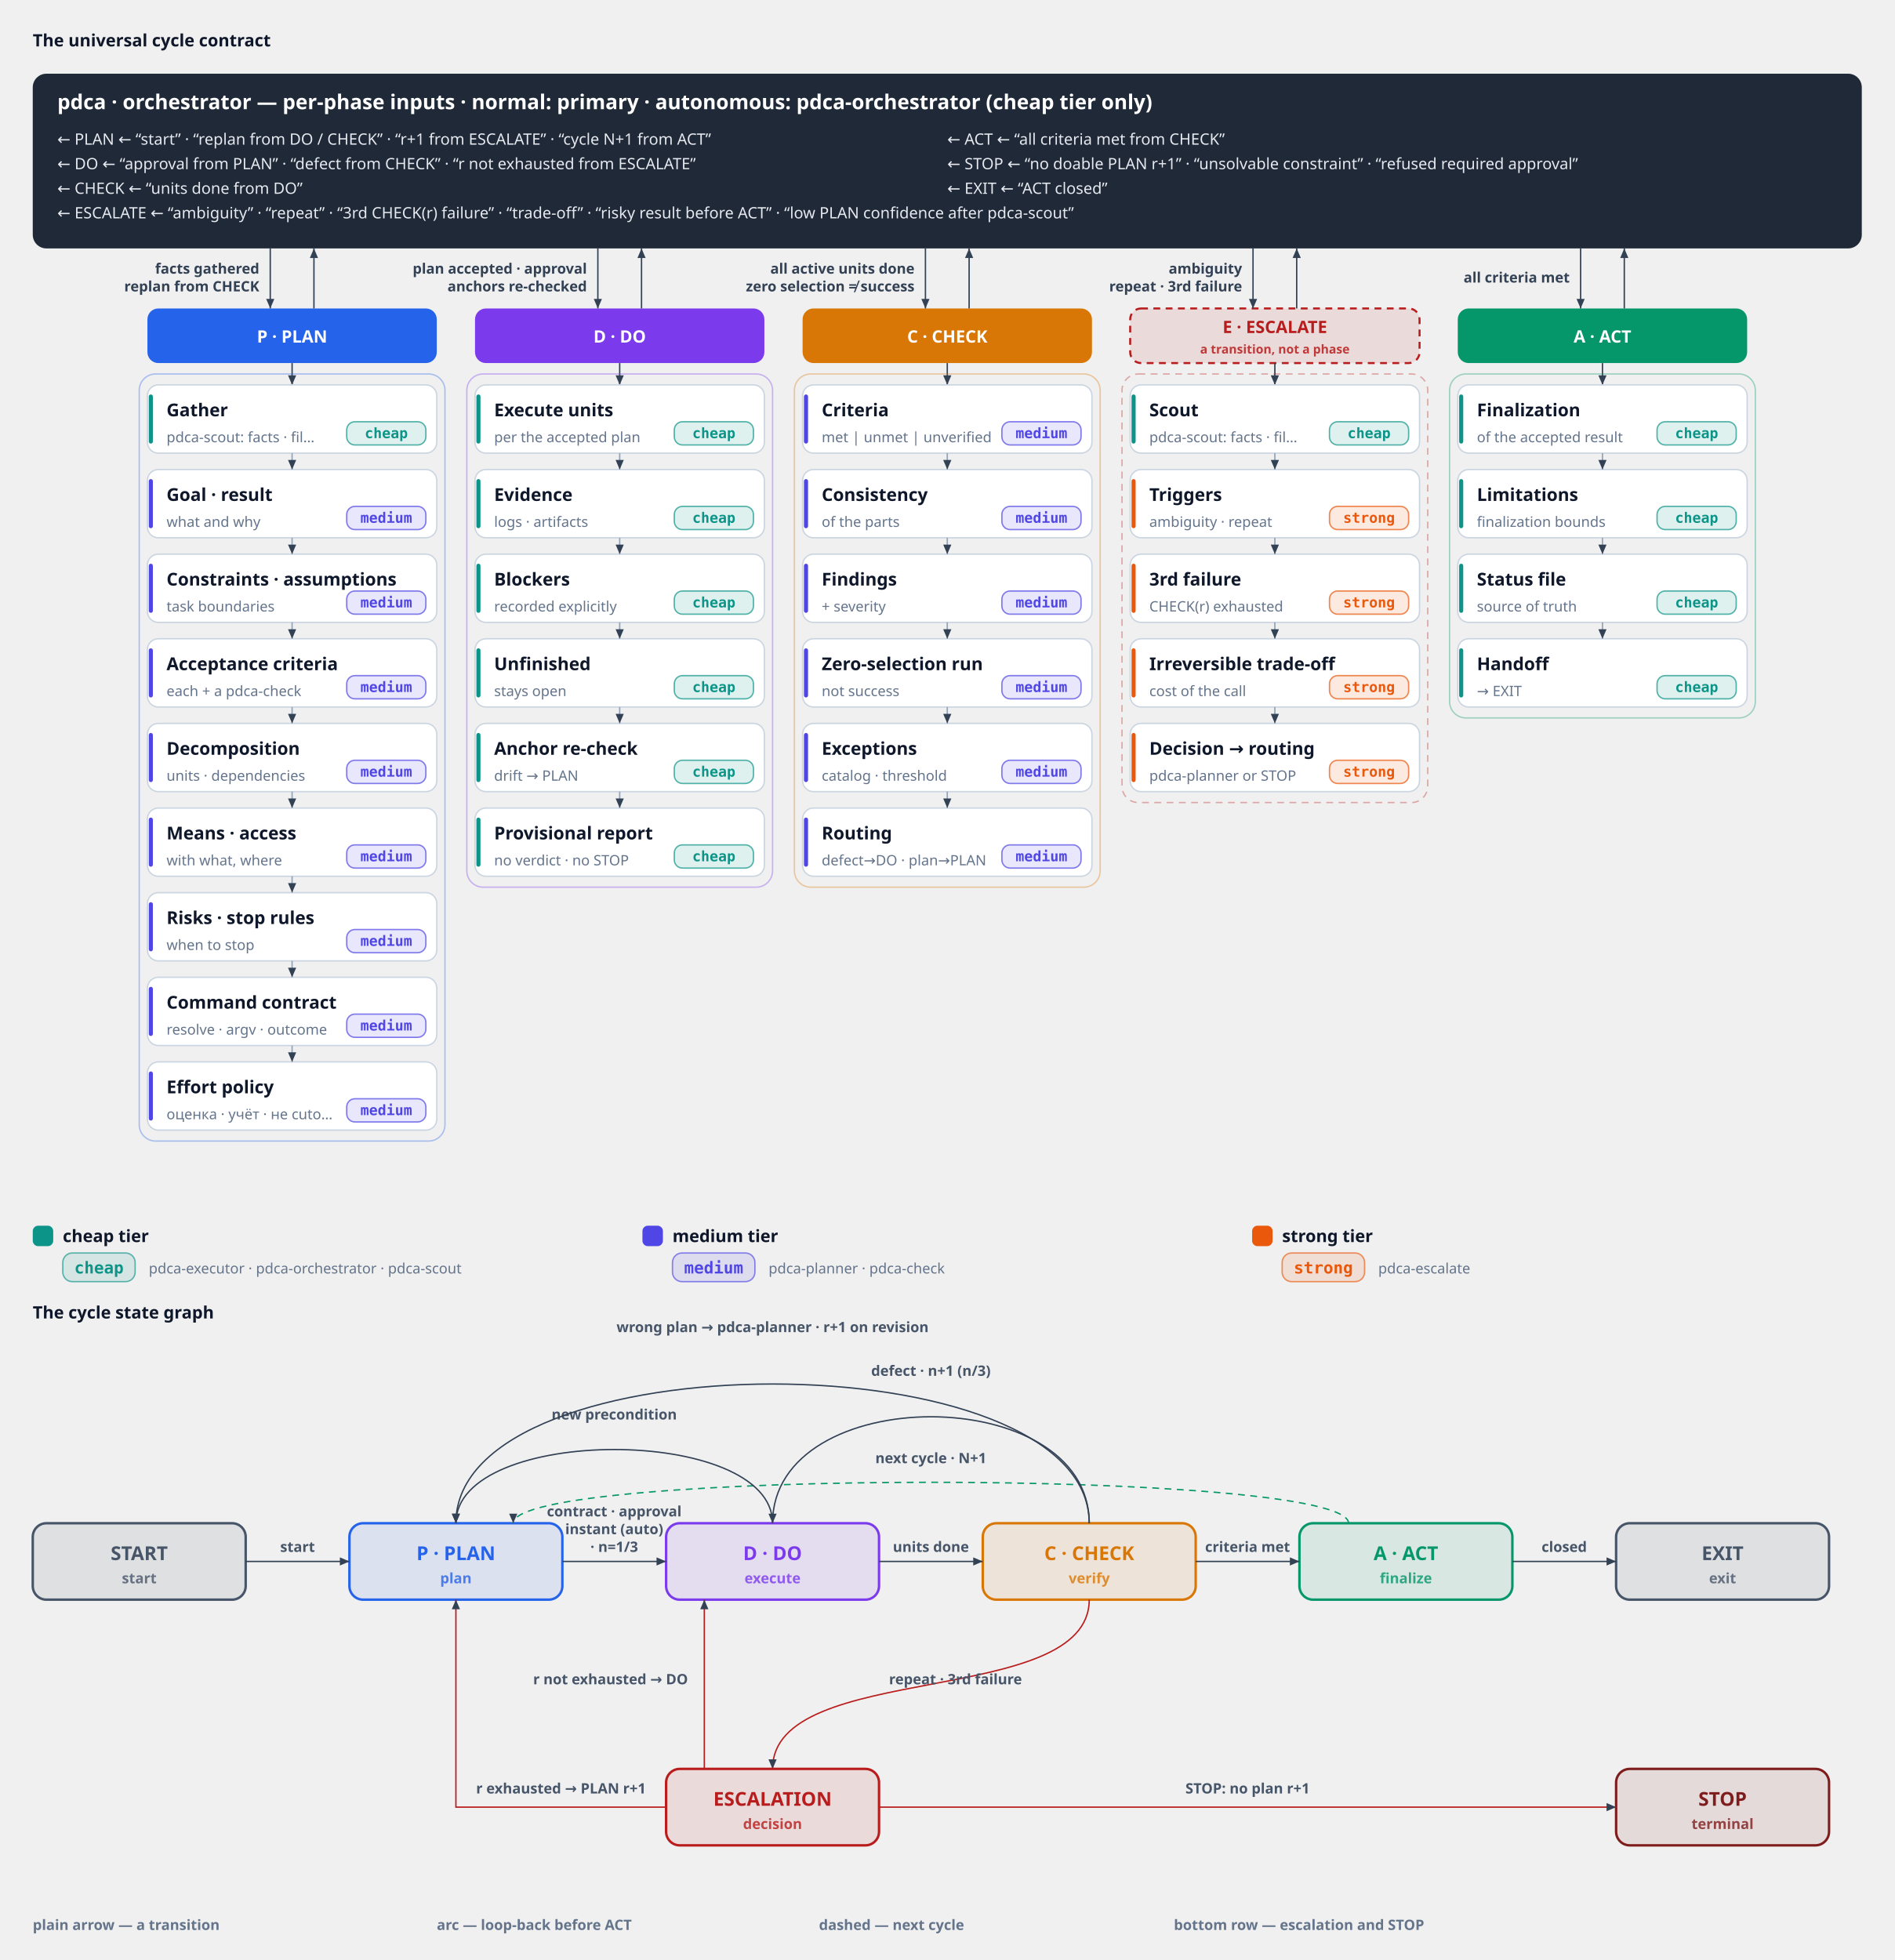
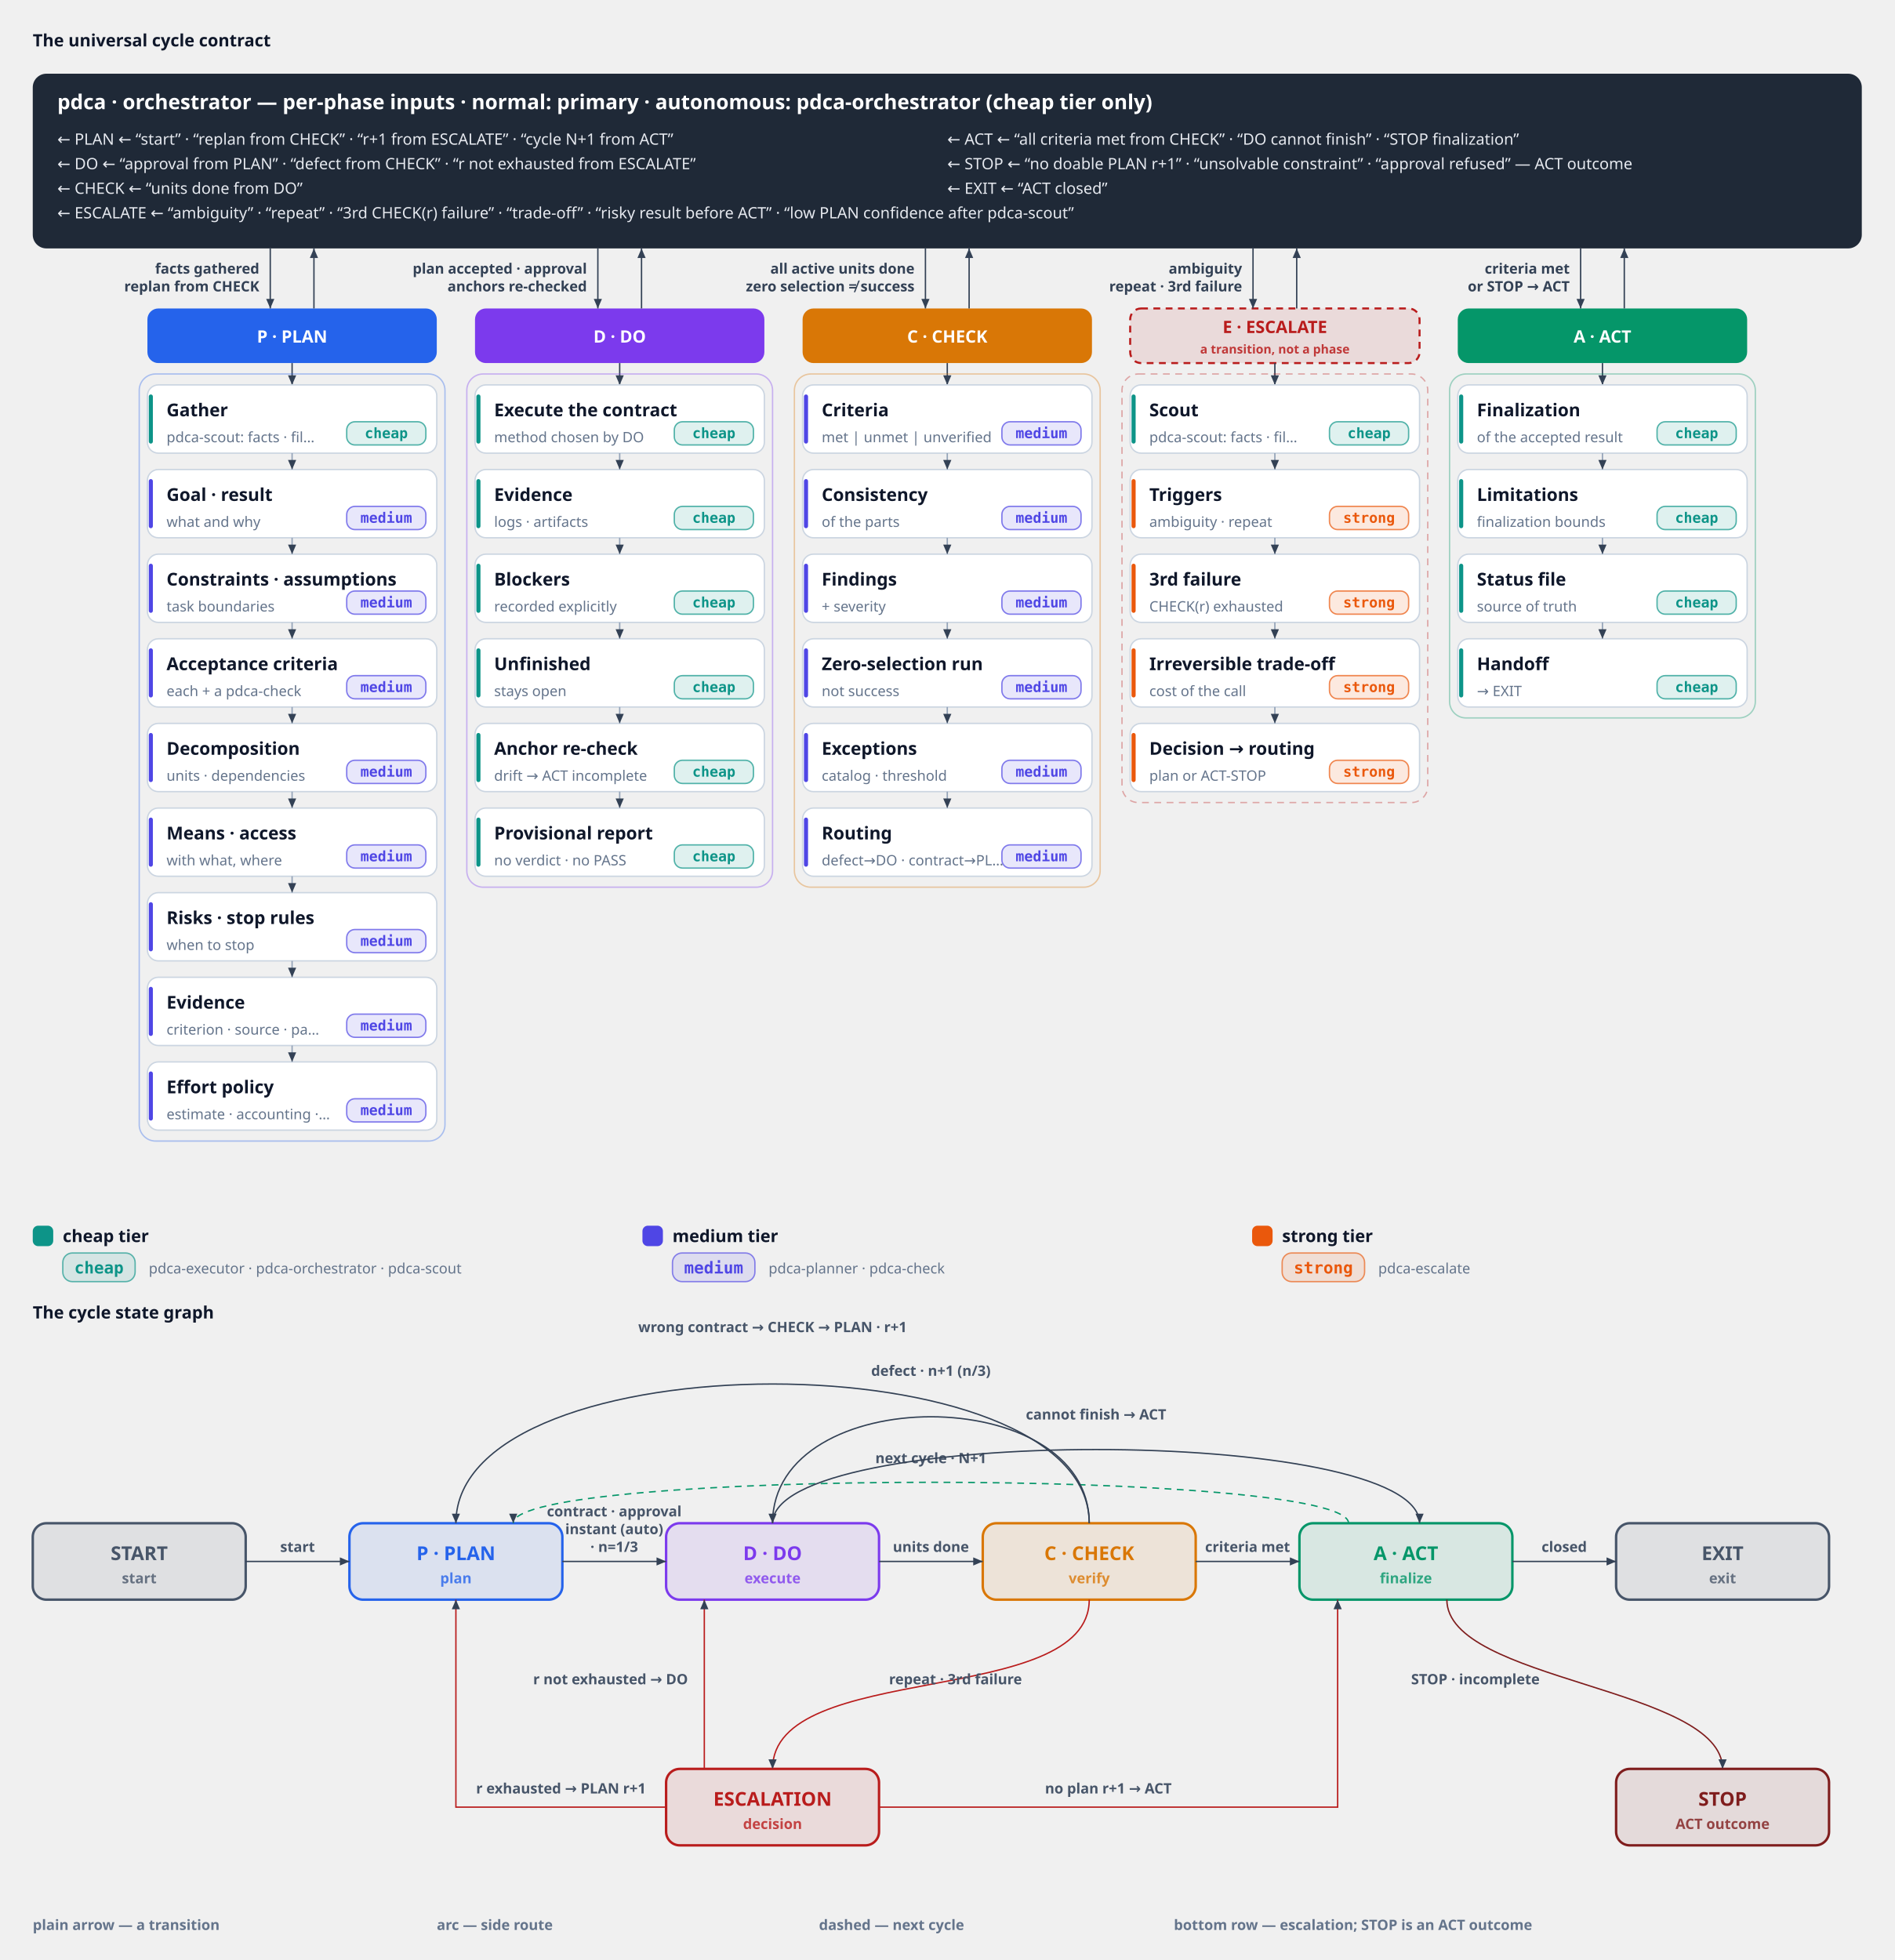
<svg xmlns="http://www.w3.org/2000/svg" viewBox="0 0 1388 1436" width="1388" height="1436" font-family="Segoe UI, system-ui, sans-serif" role="img">
  <defs>
    <marker id="arrow" markerWidth="9" markerHeight="9" refX="7" refY="3" orient="auto">
      <path d="M0,0 L7,3 L0,6 Z" fill="#334155" />
    </marker>
  </defs>
  <style>
.t{font-size:13px;font-weight:600;fill:#0f172a}
.s{font-size:10.5px;fill:#64748b}
.h{font-size:12.5px;font-weight:700;fill:#ffffff}
.h2{font-size:12.5px;font-weight:700}
.h3{font-size:9px;font-weight:600}
.g{font-size:10.5px;font-weight:600}
.band{fill:#1f2937}
.bt{fill:#ffffff;font-size:15px;font-weight:700}
.ol{fill:#e6e9ef;font-size:11.5px}
.lt{font-size:12.5px;font-weight:700;fill:#0f172a}
.ls{font-size:10.5px;fill:#64748b}
.lm{font-family:ui-monospace,Consolas,Menlo,monospace;font-size:12px;font-weight:700}
.bm{font-family:ui-monospace,Consolas,Menlo,monospace;font-size:10.5px;font-weight:700}
.st{font-size:14px;font-weight:700}
.ss{font-size:10.5px;font-weight:600}
</style>
  <text x="24" y="34" class="lt">The universal cycle contract</text>
  <rect x="24" y="54" width="1340" height="128" rx="10" class="band" />
  <text x="42" y="80" class="bt">pdca · orchestrator — per-phase inputs · normal: primary · autonomous: pdca-orchestrator (cheap tier only)</text>
-   <text x="42" y="106" class="ol">← PLAN ← “start” · “replan from DO / CHECK” · “r+1 from ESCALATE” · “cycle N+1 from ACT”</text>
+   <text x="42" y="106" class="ol">← PLAN ← “start” · “replan from CHECK” · “r+1 from ESCALATE” · “cycle N+1 from ACT”</text>
  <text x="42" y="124" class="ol">← DO ← “approval from PLAN” · “defect from CHECK” · “r not exhausted from ESCALATE”</text>
  <text x="42" y="142" class="ol">← CHECK ← “units done from DO”</text>
  <text x="42" y="160" class="ol">← ESCALATE ← “ambiguity” · “repeat” · “3rd CHECK(r) failure” · “trade-off” · “risky result before ACT” · “low PLAN confidence after pdca-scout”</text>
-   <text x="694.0" y="106" class="ol">← ACT ← “all criteria met from CHECK”</text>
-   <text x="694.0" y="124" class="ol">← STOP ← “no doable PLAN r+1” · “unsolvable constraint” · “refused required approval”</text>
+   <text x="694.0" y="106" class="ol">← ACT ← “all criteria met from CHECK” · “DO cannot finish” · “STOP finalization”</text>
+   <text x="694.0" y="124" class="ol">← STOP ← “no doable PLAN r+1” · “unsolvable constraint” · “approval refused” — ACT outcome</text>
  <text x="694.0" y="142" class="ol">← EXIT ← “ACT closed”</text>
  <rect x="108.0" y="226" width="212" height="40" rx="8" fill="#2563eb" />
  <text x="214.0" y="251.0" class="h" fill="#ffffff" text-anchor="middle">P · PLAN</text>
  <polyline points="214.0,266 214.0,282" fill="none" stroke="#334155" marker-end="url(#arrow)" />
  <rect x="108.0" y="282" width="212" height="50" rx="8" fill="#ffffff" stroke="#cbd5e1" stroke-width="1" />
  <rect x="109.0" y="289" width="3" height="36" rx="1.5" fill="#0d9488" />
  <rect x="254.0" y="309" width="58" height="17" rx="6" fill="#0d9488" fill-opacity="0.13" stroke="#0d9488" stroke-opacity="0.7" />
  <text x="283.0" y="321.0" class="bm" fill="#0d9488" text-anchor="middle">cheap</text>
  <text x="122.0" y="305" class="t">Gather</text>
  <text x="122.0" y="324" class="s">pdca-scout: facts · fil…</text>
  <rect x="108.0" y="344" width="212" height="50" rx="8" fill="#ffffff" stroke="#cbd5e1" stroke-width="1" />
  <rect x="109.0" y="351" width="3" height="36" rx="1.5" fill="#4f46e5" />
  <rect x="254.0" y="371" width="58" height="17" rx="6" fill="#4f46e5" fill-opacity="0.13" stroke="#4f46e5" stroke-opacity="0.7" />
  <text x="283.0" y="383.0" class="bm" fill="#4f46e5" text-anchor="middle">medium</text>
  <text x="122.0" y="367" class="t">Goal · result</text>
  <text x="122.0" y="386" class="s">what and why</text>
  <rect x="108.0" y="406" width="212" height="50" rx="8" fill="#ffffff" stroke="#cbd5e1" stroke-width="1" />
  <rect x="109.0" y="413" width="3" height="36" rx="1.5" fill="#4f46e5" />
  <rect x="254.0" y="433" width="58" height="17" rx="6" fill="#4f46e5" fill-opacity="0.13" stroke="#4f46e5" stroke-opacity="0.7" />
  <text x="283.0" y="445.0" class="bm" fill="#4f46e5" text-anchor="middle">medium</text>
  <text x="122.0" y="429" class="t">Constraints · assumptions</text>
  <text x="122.0" y="448" class="s">task boundaries</text>
  <rect x="108.0" y="468" width="212" height="50" rx="8" fill="#ffffff" stroke="#cbd5e1" stroke-width="1" />
  <rect x="109.0" y="475" width="3" height="36" rx="1.5" fill="#4f46e5" />
  <rect x="254.0" y="495" width="58" height="17" rx="6" fill="#4f46e5" fill-opacity="0.13" stroke="#4f46e5" stroke-opacity="0.7" />
  <text x="283.0" y="507.0" class="bm" fill="#4f46e5" text-anchor="middle">medium</text>
  <text x="122.0" y="491" class="t">Acceptance criteria</text>
  <text x="122.0" y="510" class="s">each + a pdca-check</text>
  <rect x="108.0" y="530" width="212" height="50" rx="8" fill="#ffffff" stroke="#cbd5e1" stroke-width="1" />
  <rect x="109.0" y="537" width="3" height="36" rx="1.5" fill="#4f46e5" />
  <rect x="254.0" y="557" width="58" height="17" rx="6" fill="#4f46e5" fill-opacity="0.13" stroke="#4f46e5" stroke-opacity="0.7" />
  <text x="283.0" y="569.0" class="bm" fill="#4f46e5" text-anchor="middle">medium</text>
  <text x="122.0" y="553" class="t">Decomposition</text>
  <text x="122.0" y="572" class="s">units · dependencies</text>
  <rect x="108.0" y="592" width="212" height="50" rx="8" fill="#ffffff" stroke="#cbd5e1" stroke-width="1" />
  <rect x="109.0" y="599" width="3" height="36" rx="1.5" fill="#4f46e5" />
  <rect x="254.0" y="619" width="58" height="17" rx="6" fill="#4f46e5" fill-opacity="0.13" stroke="#4f46e5" stroke-opacity="0.7" />
  <text x="283.0" y="631.0" class="bm" fill="#4f46e5" text-anchor="middle">medium</text>
  <text x="122.0" y="615" class="t">Means · access</text>
  <text x="122.0" y="634" class="s">with what, where</text>
  <rect x="108.0" y="654" width="212" height="50" rx="8" fill="#ffffff" stroke="#cbd5e1" stroke-width="1" />
  <rect x="109.0" y="661" width="3" height="36" rx="1.5" fill="#4f46e5" />
  <rect x="254.0" y="681" width="58" height="17" rx="6" fill="#4f46e5" fill-opacity="0.13" stroke="#4f46e5" stroke-opacity="0.7" />
  <text x="283.0" y="693.0" class="bm" fill="#4f46e5" text-anchor="middle">medium</text>
  <text x="122.0" y="677" class="t">Risks · stop rules</text>
  <text x="122.0" y="696" class="s">when to stop</text>
  <rect x="108.0" y="716" width="212" height="50" rx="8" fill="#ffffff" stroke="#cbd5e1" stroke-width="1" />
  <rect x="109.0" y="723" width="3" height="36" rx="1.5" fill="#4f46e5" />
  <rect x="254.0" y="743" width="58" height="17" rx="6" fill="#4f46e5" fill-opacity="0.13" stroke="#4f46e5" stroke-opacity="0.7" />
  <text x="283.0" y="755.0" class="bm" fill="#4f46e5" text-anchor="middle">medium</text>
-   <text x="122.0" y="739" class="t">Command contract</text>
-   <text x="122.0" y="758" class="s">resolve · argv · outcome</text>
+   <text x="122.0" y="739" class="t">Evidence</text>
+   <text x="122.0" y="758" class="s">criterion · source · pa…</text>
  <rect x="108.0" y="778" width="212" height="50" rx="8" fill="#ffffff" stroke="#cbd5e1" stroke-width="1" />
  <rect x="109.0" y="785" width="3" height="36" rx="1.5" fill="#4f46e5" />
  <rect x="254.0" y="805" width="58" height="17" rx="6" fill="#4f46e5" fill-opacity="0.13" stroke="#4f46e5" stroke-opacity="0.7" />
  <text x="283.0" y="817.0" class="bm" fill="#4f46e5" text-anchor="middle">medium</text>
  <text x="122.0" y="801" class="t">Effort policy</text>
-   <text x="122.0" y="820" class="s">оценка · учёт · не cuto…</text>
+   <text x="122.0" y="820" class="s">estimate · accounting ·…</text>
  <polyline points="214.0,332 214.0,344" fill="none" stroke="#94a3b8" marker-end="url(#arrow)" />
  <polyline points="214.0,394 214.0,406" fill="none" stroke="#94a3b8" marker-end="url(#arrow)" />
  <polyline points="214.0,456 214.0,468" fill="none" stroke="#94a3b8" marker-end="url(#arrow)" />
  <polyline points="214.0,518 214.0,530" fill="none" stroke="#94a3b8" marker-end="url(#arrow)" />
  <polyline points="214.0,580 214.0,592" fill="none" stroke="#94a3b8" marker-end="url(#arrow)" />
  <polyline points="214.0,642 214.0,654" fill="none" stroke="#94a3b8" marker-end="url(#arrow)" />
  <polyline points="214.0,704 214.0,716" fill="none" stroke="#94a3b8" marker-end="url(#arrow)" />
  <polyline points="214.0,766 214.0,778" fill="none" stroke="#94a3b8" marker-end="url(#arrow)" />
  <rect x="102.0" y="274" width="224" height="562" rx="12" fill="none" stroke="#2563eb" stroke-opacity="0.35" stroke-width="1" />
  <rect x="348.0" y="226" width="212" height="40" rx="8" fill="#7c3aed" />
  <text x="454.0" y="251.0" class="h" fill="#ffffff" text-anchor="middle">D · DO</text>
  <polyline points="454.0,266 454.0,282" fill="none" stroke="#334155" marker-end="url(#arrow)" />
  <rect x="348.0" y="282" width="212" height="50" rx="8" fill="#ffffff" stroke="#cbd5e1" stroke-width="1" />
  <rect x="349.0" y="289" width="3" height="36" rx="1.5" fill="#0d9488" />
  <rect x="494.0" y="309" width="58" height="17" rx="6" fill="#0d9488" fill-opacity="0.13" stroke="#0d9488" stroke-opacity="0.7" />
  <text x="523.0" y="321.0" class="bm" fill="#0d9488" text-anchor="middle">cheap</text>
-   <text x="362.0" y="305" class="t">Execute units</text>
-   <text x="362.0" y="324" class="s">per the accepted plan</text>
+   <text x="362.0" y="305" class="t">Execute the contract</text>
+   <text x="362.0" y="324" class="s">method chosen by DO</text>
  <rect x="348.0" y="344" width="212" height="50" rx="8" fill="#ffffff" stroke="#cbd5e1" stroke-width="1" />
  <rect x="349.0" y="351" width="3" height="36" rx="1.5" fill="#0d9488" />
  <rect x="494.0" y="371" width="58" height="17" rx="6" fill="#0d9488" fill-opacity="0.13" stroke="#0d9488" stroke-opacity="0.7" />
  <text x="523.0" y="383.0" class="bm" fill="#0d9488" text-anchor="middle">cheap</text>
  <text x="362.0" y="367" class="t">Evidence</text>
  <text x="362.0" y="386" class="s">logs · artifacts</text>
  <rect x="348.0" y="406" width="212" height="50" rx="8" fill="#ffffff" stroke="#cbd5e1" stroke-width="1" />
  <rect x="349.0" y="413" width="3" height="36" rx="1.5" fill="#0d9488" />
  <rect x="494.0" y="433" width="58" height="17" rx="6" fill="#0d9488" fill-opacity="0.13" stroke="#0d9488" stroke-opacity="0.7" />
  <text x="523.0" y="445.0" class="bm" fill="#0d9488" text-anchor="middle">cheap</text>
  <text x="362.0" y="429" class="t">Blockers</text>
  <text x="362.0" y="448" class="s">recorded explicitly</text>
  <rect x="348.0" y="468" width="212" height="50" rx="8" fill="#ffffff" stroke="#cbd5e1" stroke-width="1" />
  <rect x="349.0" y="475" width="3" height="36" rx="1.5" fill="#0d9488" />
  <rect x="494.0" y="495" width="58" height="17" rx="6" fill="#0d9488" fill-opacity="0.13" stroke="#0d9488" stroke-opacity="0.7" />
  <text x="523.0" y="507.0" class="bm" fill="#0d9488" text-anchor="middle">cheap</text>
  <text x="362.0" y="491" class="t">Unfinished</text>
  <text x="362.0" y="510" class="s">stays open</text>
  <rect x="348.0" y="530" width="212" height="50" rx="8" fill="#ffffff" stroke="#cbd5e1" stroke-width="1" />
  <rect x="349.0" y="537" width="3" height="36" rx="1.5" fill="#0d9488" />
  <rect x="494.0" y="557" width="58" height="17" rx="6" fill="#0d9488" fill-opacity="0.13" stroke="#0d9488" stroke-opacity="0.7" />
  <text x="523.0" y="569.0" class="bm" fill="#0d9488" text-anchor="middle">cheap</text>
  <text x="362.0" y="553" class="t">Anchor re-check</text>
-   <text x="362.0" y="572" class="s">drift → PLAN</text>
+   <text x="362.0" y="572" class="s">drift → ACT incomplete</text>
  <rect x="348.0" y="592" width="212" height="50" rx="8" fill="#ffffff" stroke="#cbd5e1" stroke-width="1" />
  <rect x="349.0" y="599" width="3" height="36" rx="1.5" fill="#0d9488" />
  <rect x="494.0" y="619" width="58" height="17" rx="6" fill="#0d9488" fill-opacity="0.13" stroke="#0d9488" stroke-opacity="0.7" />
  <text x="523.0" y="631.0" class="bm" fill="#0d9488" text-anchor="middle">cheap</text>
  <text x="362.0" y="615" class="t">Provisional report</text>
-   <text x="362.0" y="634" class="s">no verdict · no STOP</text>
+   <text x="362.0" y="634" class="s">no verdict · no PASS</text>
  <polyline points="454.0,332 454.0,344" fill="none" stroke="#94a3b8" marker-end="url(#arrow)" />
  <polyline points="454.0,394 454.0,406" fill="none" stroke="#94a3b8" marker-end="url(#arrow)" />
  <polyline points="454.0,456 454.0,468" fill="none" stroke="#94a3b8" marker-end="url(#arrow)" />
  <polyline points="454.0,518 454.0,530" fill="none" stroke="#94a3b8" marker-end="url(#arrow)" />
  <polyline points="454.0,580 454.0,592" fill="none" stroke="#94a3b8" marker-end="url(#arrow)" />
  <rect x="342.0" y="274" width="224" height="376" rx="12" fill="none" stroke="#7c3aed" stroke-opacity="0.35" stroke-width="1" />
  <rect x="588.0" y="226" width="212" height="40" rx="8" fill="#d97706" />
  <text x="694.0" y="251.0" class="h" fill="#ffffff" text-anchor="middle">C · CHECK</text>
  <polyline points="694.0,266 694.0,282" fill="none" stroke="#334155" marker-end="url(#arrow)" />
  <rect x="588.0" y="282" width="212" height="50" rx="8" fill="#ffffff" stroke="#cbd5e1" stroke-width="1" />
  <rect x="589.0" y="289" width="3" height="36" rx="1.5" fill="#4f46e5" />
  <rect x="734.0" y="309" width="58" height="17" rx="6" fill="#4f46e5" fill-opacity="0.13" stroke="#4f46e5" stroke-opacity="0.7" />
  <text x="763.0" y="321.0" class="bm" fill="#4f46e5" text-anchor="middle">medium</text>
  <text x="602.0" y="305" class="t">Criteria</text>
  <text x="602.0" y="324" class="s">met | unmet | unverified</text>
  <rect x="588.0" y="344" width="212" height="50" rx="8" fill="#ffffff" stroke="#cbd5e1" stroke-width="1" />
  <rect x="589.0" y="351" width="3" height="36" rx="1.5" fill="#4f46e5" />
  <rect x="734.0" y="371" width="58" height="17" rx="6" fill="#4f46e5" fill-opacity="0.13" stroke="#4f46e5" stroke-opacity="0.7" />
  <text x="763.0" y="383.0" class="bm" fill="#4f46e5" text-anchor="middle">medium</text>
  <text x="602.0" y="367" class="t">Consistency</text>
  <text x="602.0" y="386" class="s">of the parts</text>
  <rect x="588.0" y="406" width="212" height="50" rx="8" fill="#ffffff" stroke="#cbd5e1" stroke-width="1" />
  <rect x="589.0" y="413" width="3" height="36" rx="1.5" fill="#4f46e5" />
  <rect x="734.0" y="433" width="58" height="17" rx="6" fill="#4f46e5" fill-opacity="0.13" stroke="#4f46e5" stroke-opacity="0.7" />
  <text x="763.0" y="445.0" class="bm" fill="#4f46e5" text-anchor="middle">medium</text>
  <text x="602.0" y="429" class="t">Findings</text>
  <text x="602.0" y="448" class="s">+ severity</text>
  <rect x="588.0" y="468" width="212" height="50" rx="8" fill="#ffffff" stroke="#cbd5e1" stroke-width="1" />
  <rect x="589.0" y="475" width="3" height="36" rx="1.5" fill="#4f46e5" />
  <rect x="734.0" y="495" width="58" height="17" rx="6" fill="#4f46e5" fill-opacity="0.13" stroke="#4f46e5" stroke-opacity="0.7" />
  <text x="763.0" y="507.0" class="bm" fill="#4f46e5" text-anchor="middle">medium</text>
  <text x="602.0" y="491" class="t">Zero-selection run</text>
  <text x="602.0" y="510" class="s">not success</text>
  <rect x="588.0" y="530" width="212" height="50" rx="8" fill="#ffffff" stroke="#cbd5e1" stroke-width="1" />
  <rect x="589.0" y="537" width="3" height="36" rx="1.5" fill="#4f46e5" />
  <rect x="734.0" y="557" width="58" height="17" rx="6" fill="#4f46e5" fill-opacity="0.13" stroke="#4f46e5" stroke-opacity="0.7" />
  <text x="763.0" y="569.0" class="bm" fill="#4f46e5" text-anchor="middle">medium</text>
  <text x="602.0" y="553" class="t">Exceptions</text>
  <text x="602.0" y="572" class="s">catalog · threshold</text>
  <rect x="588.0" y="592" width="212" height="50" rx="8" fill="#ffffff" stroke="#cbd5e1" stroke-width="1" />
  <rect x="589.0" y="599" width="3" height="36" rx="1.5" fill="#4f46e5" />
  <rect x="734.0" y="619" width="58" height="17" rx="6" fill="#4f46e5" fill-opacity="0.13" stroke="#4f46e5" stroke-opacity="0.7" />
  <text x="763.0" y="631.0" class="bm" fill="#4f46e5" text-anchor="middle">medium</text>
  <text x="602.0" y="615" class="t">Routing</text>
-   <text x="602.0" y="634" class="s">defect→DO · plan→PLAN</text>
+   <text x="602.0" y="634" class="s">defect→DO · contract→PL…</text>
  <polyline points="694.0,332 694.0,344" fill="none" stroke="#94a3b8" marker-end="url(#arrow)" />
  <polyline points="694.0,394 694.0,406" fill="none" stroke="#94a3b8" marker-end="url(#arrow)" />
  <polyline points="694.0,456 694.0,468" fill="none" stroke="#94a3b8" marker-end="url(#arrow)" />
  <polyline points="694.0,518 694.0,530" fill="none" stroke="#94a3b8" marker-end="url(#arrow)" />
  <polyline points="694.0,580 694.0,592" fill="none" stroke="#94a3b8" marker-end="url(#arrow)" />
  <rect x="582.0" y="274" width="224" height="376" rx="12" fill="none" stroke="#d97706" stroke-opacity="0.35" stroke-width="1" />
  <rect x="828.0" y="226" width="212" height="40" rx="8" fill="#b91c1c" fill-opacity="0.10" stroke="#b91c1c" stroke-width="1.5" stroke-dasharray="5,4" />
  <text x="934.0" y="244.0" class="h2" fill="#b91c1c" text-anchor="middle">E · ESCALATE</text>
  <text x="934.0" y="259.0" class="h3" fill="#b91c1c" opacity="0.85" text-anchor="middle">a transition, not a phase</text>
  <polyline points="934.0,266 934.0,282" fill="none" stroke="#334155" marker-end="url(#arrow)" />
  <rect x="828.0" y="282" width="212" height="50" rx="8" fill="#ffffff" stroke="#cbd5e1" stroke-width="1" />
  <rect x="829.0" y="289" width="3" height="36" rx="1.5" fill="#0d9488" />
  <rect x="974.0" y="309" width="58" height="17" rx="6" fill="#0d9488" fill-opacity="0.13" stroke="#0d9488" stroke-opacity="0.7" />
  <text x="1003.0" y="321.0" class="bm" fill="#0d9488" text-anchor="middle">cheap</text>
  <text x="842.0" y="305" class="t">Scout</text>
  <text x="842.0" y="324" class="s">pdca-scout: facts · fil…</text>
  <rect x="828.0" y="344" width="212" height="50" rx="8" fill="#ffffff" stroke="#cbd5e1" stroke-width="1" />
  <rect x="829.0" y="351" width="3" height="36" rx="1.5" fill="#ea580c" />
  <rect x="974.0" y="371" width="58" height="17" rx="6" fill="#ea580c" fill-opacity="0.13" stroke="#ea580c" stroke-opacity="0.7" />
  <text x="1003.0" y="383.0" class="bm" fill="#ea580c" text-anchor="middle">strong</text>
  <text x="842.0" y="367" class="t">Triggers</text>
  <text x="842.0" y="386" class="s">ambiguity · repeat</text>
  <rect x="828.0" y="406" width="212" height="50" rx="8" fill="#ffffff" stroke="#cbd5e1" stroke-width="1" />
  <rect x="829.0" y="413" width="3" height="36" rx="1.5" fill="#ea580c" />
  <rect x="974.0" y="433" width="58" height="17" rx="6" fill="#ea580c" fill-opacity="0.13" stroke="#ea580c" stroke-opacity="0.7" />
  <text x="1003.0" y="445.0" class="bm" fill="#ea580c" text-anchor="middle">strong</text>
  <text x="842.0" y="429" class="t">3rd failure</text>
  <text x="842.0" y="448" class="s">CHECK(r) exhausted</text>
  <rect x="828.0" y="468" width="212" height="50" rx="8" fill="#ffffff" stroke="#cbd5e1" stroke-width="1" />
  <rect x="829.0" y="475" width="3" height="36" rx="1.5" fill="#ea580c" />
  <rect x="974.0" y="495" width="58" height="17" rx="6" fill="#ea580c" fill-opacity="0.13" stroke="#ea580c" stroke-opacity="0.7" />
  <text x="1003.0" y="507.0" class="bm" fill="#ea580c" text-anchor="middle">strong</text>
  <text x="842.0" y="491" class="t">Irreversible trade-off</text>
  <text x="842.0" y="510" class="s">cost of the call</text>
  <rect x="828.0" y="530" width="212" height="50" rx="8" fill="#ffffff" stroke="#cbd5e1" stroke-width="1" />
  <rect x="829.0" y="537" width="3" height="36" rx="1.5" fill="#ea580c" />
  <rect x="974.0" y="557" width="58" height="17" rx="6" fill="#ea580c" fill-opacity="0.13" stroke="#ea580c" stroke-opacity="0.7" />
  <text x="1003.0" y="569.0" class="bm" fill="#ea580c" text-anchor="middle">strong</text>
  <text x="842.0" y="553" class="t">Decision → routing</text>
-   <text x="842.0" y="572" class="s">pdca-planner or STOP</text>
+   <text x="842.0" y="572" class="s">plan or ACT-STOP</text>
  <polyline points="934.0,332 934.0,344" fill="none" stroke="#94a3b8" marker-end="url(#arrow)" />
  <polyline points="934.0,394 934.0,406" fill="none" stroke="#94a3b8" marker-end="url(#arrow)" />
  <polyline points="934.0,456 934.0,468" fill="none" stroke="#94a3b8" marker-end="url(#arrow)" />
  <polyline points="934.0,518 934.0,530" fill="none" stroke="#94a3b8" marker-end="url(#arrow)" />
  <rect x="822.0" y="274" width="224" height="314" rx="12" fill="none" stroke="#b91c1c" stroke-opacity="0.35" stroke-width="1" stroke-dasharray="5,4" />
  <rect x="1068.0" y="226" width="212" height="40" rx="8" fill="#059669" />
  <text x="1174.0" y="251.0" class="h" fill="#ffffff" text-anchor="middle">A · ACT</text>
  <polyline points="1174.0,266 1174.0,282" fill="none" stroke="#334155" marker-end="url(#arrow)" />
  <rect x="1068.0" y="282" width="212" height="50" rx="8" fill="#ffffff" stroke="#cbd5e1" stroke-width="1" />
  <rect x="1069.0" y="289" width="3" height="36" rx="1.5" fill="#0d9488" />
  <rect x="1214.0" y="309" width="58" height="17" rx="6" fill="#0d9488" fill-opacity="0.13" stroke="#0d9488" stroke-opacity="0.7" />
  <text x="1243.0" y="321.0" class="bm" fill="#0d9488" text-anchor="middle">cheap</text>
  <text x="1082.0" y="305" class="t">Finalization</text>
  <text x="1082.0" y="324" class="s">of the accepted result</text>
  <rect x="1068.0" y="344" width="212" height="50" rx="8" fill="#ffffff" stroke="#cbd5e1" stroke-width="1" />
  <rect x="1069.0" y="351" width="3" height="36" rx="1.5" fill="#0d9488" />
  <rect x="1214.0" y="371" width="58" height="17" rx="6" fill="#0d9488" fill-opacity="0.13" stroke="#0d9488" stroke-opacity="0.7" />
  <text x="1243.0" y="383.0" class="bm" fill="#0d9488" text-anchor="middle">cheap</text>
  <text x="1082.0" y="367" class="t">Limitations</text>
  <text x="1082.0" y="386" class="s">finalization bounds</text>
  <rect x="1068.0" y="406" width="212" height="50" rx="8" fill="#ffffff" stroke="#cbd5e1" stroke-width="1" />
  <rect x="1069.0" y="413" width="3" height="36" rx="1.5" fill="#0d9488" />
  <rect x="1214.0" y="433" width="58" height="17" rx="6" fill="#0d9488" fill-opacity="0.13" stroke="#0d9488" stroke-opacity="0.7" />
  <text x="1243.0" y="445.0" class="bm" fill="#0d9488" text-anchor="middle">cheap</text>
  <text x="1082.0" y="429" class="t">Status file</text>
  <text x="1082.0" y="448" class="s">source of truth</text>
  <rect x="1068.0" y="468" width="212" height="50" rx="8" fill="#ffffff" stroke="#cbd5e1" stroke-width="1" />
  <rect x="1069.0" y="475" width="3" height="36" rx="1.5" fill="#0d9488" />
  <rect x="1214.0" y="495" width="58" height="17" rx="6" fill="#0d9488" fill-opacity="0.13" stroke="#0d9488" stroke-opacity="0.7" />
  <text x="1243.0" y="507.0" class="bm" fill="#0d9488" text-anchor="middle">cheap</text>
  <text x="1082.0" y="491" class="t">Handoff</text>
  <text x="1082.0" y="510" class="s">→ EXIT</text>
  <polyline points="1174.0,332 1174.0,344" fill="none" stroke="#94a3b8" marker-end="url(#arrow)" />
  <polyline points="1174.0,394 1174.0,406" fill="none" stroke="#94a3b8" marker-end="url(#arrow)" />
  <polyline points="1174.0,456 1174.0,468" fill="none" stroke="#94a3b8" marker-end="url(#arrow)" />
  <rect x="1062.0" y="274" width="224" height="252" rx="12" fill="none" stroke="#059669" stroke-opacity="0.35" stroke-width="1" />
  <polyline points="198.0,182 198.0,226" fill="none" stroke="#334155" data-edge-id="dispatch_p" marker-end="url(#arrow)" />
  <text x="190.0" y="200.5" class="g" fill="#334155" text-anchor="end">facts gathered</text>
  <text x="190.0" y="213.5" class="g" fill="#334155" text-anchor="end">replan from CHECK</text>
  <polyline points="230.0,226 230.0,182" fill="none" stroke="#334155" data-edge-id="return_p" marker-end="url(#arrow)" />
  <polyline points="438.0,182 438.0,226" fill="none" stroke="#334155" data-edge-id="dispatch_d" marker-end="url(#arrow)" />
  <text x="430.0" y="200.5" class="g" fill="#334155" text-anchor="end">plan accepted · approval</text>
  <text x="430.0" y="213.5" class="g" fill="#334155" text-anchor="end">anchors re-checked</text>
  <polyline points="470.0,226 470.0,182" fill="none" stroke="#334155" data-edge-id="return_d" marker-end="url(#arrow)" />
  <polyline points="678.0,182 678.0,226" fill="none" stroke="#334155" data-edge-id="dispatch_c" marker-end="url(#arrow)" />
  <text x="670.0" y="200.5" class="g" fill="#334155" text-anchor="end">all active units done</text>
  <text x="670.0" y="213.5" class="g" fill="#334155" text-anchor="end">zero selection ≠ success</text>
  <polyline points="710.0,226 710.0,182" fill="none" stroke="#334155" data-edge-id="return_c" marker-end="url(#arrow)" />
  <polyline points="918.0,182 918.0,226" fill="none" stroke="#334155" data-edge-id="dispatch_e" marker-end="url(#arrow)" />
  <text x="910.0" y="200.5" class="g" fill="#334155" text-anchor="end">ambiguity</text>
  <text x="910.0" y="213.5" class="g" fill="#334155" text-anchor="end">repeat · 3rd failure</text>
  <polyline points="950.0,226 950.0,182" fill="none" stroke="#334155" data-edge-id="return_e" marker-end="url(#arrow)" />
  <polyline points="1158.0,182 1158.0,226" fill="none" stroke="#334155" data-edge-id="dispatch_a" marker-end="url(#arrow)" />
-   <text x="1150.0" y="207.0" class="g" fill="#334155" text-anchor="end">all criteria met</text>
+   <text x="1150.0" y="200.5" class="g" fill="#334155" text-anchor="end">criteria met</text>
+   <text x="1150.0" y="213.5" class="g" fill="#334155" text-anchor="end">or STOP → ACT</text>
  <polyline points="1190.0,226 1190.0,182" fill="none" stroke="#334155" data-edge-id="return_a" marker-end="url(#arrow)" />
  <rect x="24.0" y="898" width="15" height="15" rx="4" fill="#0d9488" />
  <text x="46.0" y="910" class="lt">cheap tier</text>
  <rect x="46.0" y="918" width="53.0" height="21" rx="7" fill="#0d9488" fill-opacity="0.12" stroke="#0d9488" stroke-opacity="0.65" />
  <text x="72.5" y="933" class="lm" fill="#0d9488" text-anchor="middle">cheap</text>
  <text x="109.0" y="933" class="ls">pdca-executor · pdca-orchestrator · pdca-scout</text>
  <rect x="470.667" y="898" width="15" height="15" rx="4" fill="#4f46e5" />
  <text x="492.667" y="910" class="lt">medium tier</text>
  <rect x="492.667" y="918" width="60.4" height="21" rx="7" fill="#4f46e5" fill-opacity="0.12" stroke="#4f46e5" stroke-opacity="0.65" />
  <text x="522.867" y="933" class="lm" fill="#4f46e5" text-anchor="middle">medium</text>
  <text x="563.067" y="933" class="ls">pdca-planner · pdca-check</text>
  <rect x="917.333" y="898" width="15" height="15" rx="4" fill="#ea580c" />
  <text x="939.333" y="910" class="lt">strong tier</text>
  <rect x="939.333" y="918" width="60.4" height="21" rx="7" fill="#ea580c" fill-opacity="0.12" stroke="#ea580c" stroke-opacity="0.65" />
  <text x="969.533" y="933" class="lm" fill="#ea580c" text-anchor="middle">strong</text>
  <text x="1009.733" y="933" class="ls">pdca-escalate</text>
  <text x="24" y="966" class="lt">The cycle state graph</text>
  <rect x="24" y="1116" width="156" height="56" rx="10" fill="#475569" fill-opacity="0.10" stroke="#475569" stroke-width="1.8" data-node-id="START" />
  <text x="102.0" y="1143.0" class="st" fill="#475569" text-anchor="middle">START</text>
  <text x="102.0" y="1160.0" class="ss" fill="#475569" text-anchor="middle" opacity="0.8">start</text>
  <rect x="256" y="1116" width="156" height="56" rx="10" fill="#2563eb" fill-opacity="0.10" stroke="#2563eb" stroke-width="1.8" data-node-id="PLAN" />
  <text x="334.0" y="1143.0" class="st" fill="#2563eb" text-anchor="middle">P · PLAN</text>
  <text x="334.0" y="1160.0" class="ss" fill="#2563eb" text-anchor="middle" opacity="0.8">plan</text>
  <rect x="488" y="1116" width="156" height="56" rx="10" fill="#7c3aed" fill-opacity="0.10" stroke="#7c3aed" stroke-width="1.8" data-node-id="DO" />
  <text x="566.0" y="1143.0" class="st" fill="#7c3aed" text-anchor="middle">D · DO</text>
  <text x="566.0" y="1160.0" class="ss" fill="#7c3aed" text-anchor="middle" opacity="0.8">execute</text>
  <rect x="720" y="1116" width="156" height="56" rx="10" fill="#d97706" fill-opacity="0.10" stroke="#d97706" stroke-width="1.8" data-node-id="CHECK" />
  <text x="798.0" y="1143.0" class="st" fill="#d97706" text-anchor="middle">C · CHECK</text>
  <text x="798.0" y="1160.0" class="ss" fill="#d97706" text-anchor="middle" opacity="0.8">verify</text>
  <rect x="952" y="1116" width="156" height="56" rx="10" fill="#059669" fill-opacity="0.10" stroke="#059669" stroke-width="1.8" data-node-id="ACT" />
  <text x="1030.0" y="1143.0" class="st" fill="#059669" text-anchor="middle">A · ACT</text>
  <text x="1030.0" y="1160.0" class="ss" fill="#059669" text-anchor="middle" opacity="0.8">finalize</text>
  <rect x="1184" y="1116" width="156" height="56" rx="10" fill="#475569" fill-opacity="0.10" stroke="#475569" stroke-width="1.8" data-node-id="EXIT" />
  <text x="1262.0" y="1143.0" class="st" fill="#475569" text-anchor="middle">EXIT</text>
  <text x="1262.0" y="1160.0" class="ss" fill="#475569" text-anchor="middle" opacity="0.8">exit</text>
  <polyline points="180,1144.0 256,1144.0" fill="none" stroke="#334155" data-edge-id="start_plan" marker-end="url(#arrow)" />
  <text x="218.0" y="1137.0" class="g" fill="#475569" text-anchor="middle">start</text>
  <polyline points="412,1144.0 488,1144.0" fill="none" stroke="#334155" data-edge-id="plan_do" marker-end="url(#arrow)" />
  <text x="450.0" y="1111.0" class="g" fill="#475569" text-anchor="middle">contract · approval</text>
  <text x="450.0" y="1124.0" class="g" fill="#475569" text-anchor="middle">instant (auto)</text>
  <text x="450.0" y="1137.0" class="g" fill="#475569" text-anchor="middle">· n=1/3</text>
  <polyline points="644,1144.0 720,1144.0" fill="none" stroke="#334155" data-edge-id="do_check" marker-end="url(#arrow)" />
  <text x="682.0" y="1137.0" class="g" fill="#475569" text-anchor="middle">units done</text>
  <polyline points="876,1144.0 952,1144.0" fill="none" stroke="#334155" data-edge-id="check_act" marker-end="url(#arrow)" />
  <text x="914.0" y="1137.0" class="g" fill="#475569" text-anchor="middle">criteria met</text>
  <polyline points="1108,1144.0 1184,1144.0" fill="none" stroke="#334155" data-edge-id="act_exit" marker-end="url(#arrow)" />
  <text x="1146.0" y="1137.0" class="g" fill="#475569" text-anchor="middle">closed</text>
  <path d="M988,1116 C988,1076 376,1076 376,1116" fill="none" stroke="#059669" stroke-dasharray="5,4" data-edge-id="act_plan" marker-end="url(#arrow)" />
  <text x="682" y="1072" class="g" fill="#475569" text-anchor="middle">next cycle · N+1</text>
-   <path d="M566,1116 C566,1044 334,1044 334,1116" fill="none" stroke="#334155" data-edge-id="do_plan_blocker" marker-end="url(#arrow)" />
-   <text x="450" y="1040" class="g" fill="#475569" text-anchor="middle">new precondition</text>
+   <path d="M566,1116 C566,1044 1040,1044 1040,1116" fill="none" stroke="#334155" data-edge-id="do_act_incomplete" marker-end="url(#arrow)" />
+   <text x="803" y="1040" class="g" fill="#475569" text-anchor="middle">cannot finish → ACT</text>
  <path d="M798,1116 C798,1012 566,1012 566,1116" fill="none" stroke="#334155" data-edge-id="check_do_defect" marker-end="url(#arrow)" />
  <text x="682" y="1008" class="g" fill="#475569" text-anchor="middle">defect · n+1 (n/3)</text>
  <path d="M798,1116 C798,980 334,980 334,1116" fill="none" stroke="#334155" data-edge-id="check_plan_replan" marker-end="url(#arrow)" />
-   <text x="566" y="976" class="g" fill="#475569" text-anchor="middle">wrong plan → pdca-planner · r+1 on revision</text>
+   <text x="566" y="976" class="g" fill="#475569" text-anchor="middle">wrong contract → CHECK → PLAN · r+1</text>
  <rect x="488" y="1296" width="156" height="56" rx="10" fill="#b91c1c" fill-opacity="0.10" stroke="#b91c1c" stroke-width="1.8" data-node-id="ESCALATE" />
  <text x="566.0" y="1323.0" class="st" fill="#b91c1c" text-anchor="middle">ESCALATION</text>
  <text x="566.0" y="1340.0" class="ss" fill="#b91c1c" text-anchor="middle" opacity="0.8">decision</text>
  <rect x="1184" y="1296" width="156" height="56" rx="10" fill="#7f1d1d" fill-opacity="0.10" stroke="#7f1d1d" stroke-width="1.8" data-node-id="STOP" />
  <text x="1262.0" y="1323.0" class="st" fill="#7f1d1d" text-anchor="middle">STOP</text>
-   <text x="1262.0" y="1340.0" class="ss" fill="#7f1d1d" text-anchor="middle" opacity="0.8">terminal</text>
+   <text x="1262.0" y="1340.0" class="ss" fill="#7f1d1d" text-anchor="middle" opacity="0.8">ACT outcome</text>
  <path d="M798,1172 C798,1252 566,1216 566,1296" fill="none" stroke="#b91c1c" data-edge-id="check_escalate" marker-end="url(#arrow)" />
  <text x="700" y="1234.0" class="g" fill="#475569" text-anchor="middle">repeat · 3rd failure</text>
  <polyline points="516,1296 516,1172" fill="none" stroke="#b91c1c" data-edge-id="escalate_do" marker-end="url(#arrow)" />
  <text x="504" y="1234.0" class="g" fill="#475569" text-anchor="end">r not exhausted → DO</text>
  <polyline points="488,1324.0 334,1324.0 334,1172" fill="none" stroke="#b91c1c" data-edge-id="escalate_plan" marker-end="url(#arrow)" />
  <text x="411" y="1314.0" class="g" fill="#475569" text-anchor="middle">r exhausted → PLAN r+1</text>
-   <polyline points="644,1324.0 1184,1324.0" fill="none" stroke="#b91c1c" data-edge-id="escalate_stop" marker-end="url(#arrow)" />
-   <text x="914" y="1314.0" class="g" fill="#475569" text-anchor="middle">STOP: no plan r+1</text>
+   <polyline points="644,1324.0 980,1324.0 980,1172" fill="none" stroke="#b91c1c" data-edge-id="escalate_act" marker-end="url(#arrow)" />
+   <text x="812" y="1314.0" class="g" fill="#475569" text-anchor="middle">no plan r+1 → ACT</text>
+   <path d="M1060,1172 C1060,1232 1262,1236 1262,1296" fill="none" stroke="#7f1d1d" data-edge-id="act_stop" marker-end="url(#arrow)" />
+   <text x="1128" y="1234.0" class="g" fill="#475569" text-anchor="end">STOP · incomplete</text>
  <text x="24" y="1414" class="g" fill="#64748b" text-anchor="start">plain arrow — a transition</text>
-   <text x="320" y="1414" class="g" fill="#64748b" text-anchor="start">arc — loop-back before ACT</text>
+   <text x="320" y="1414" class="g" fill="#64748b" text-anchor="start">arc — side route</text>
  <text x="600" y="1414" class="g" fill="#64748b" text-anchor="start">dashed — next cycle</text>
-   <text x="860" y="1414" class="g" fill="#64748b" text-anchor="start">bottom row — escalation and STOP</text>
+   <text x="860" y="1414" class="g" fill="#64748b" text-anchor="start">bottom row — escalation; STOP is an ACT outcome</text>
</svg>
